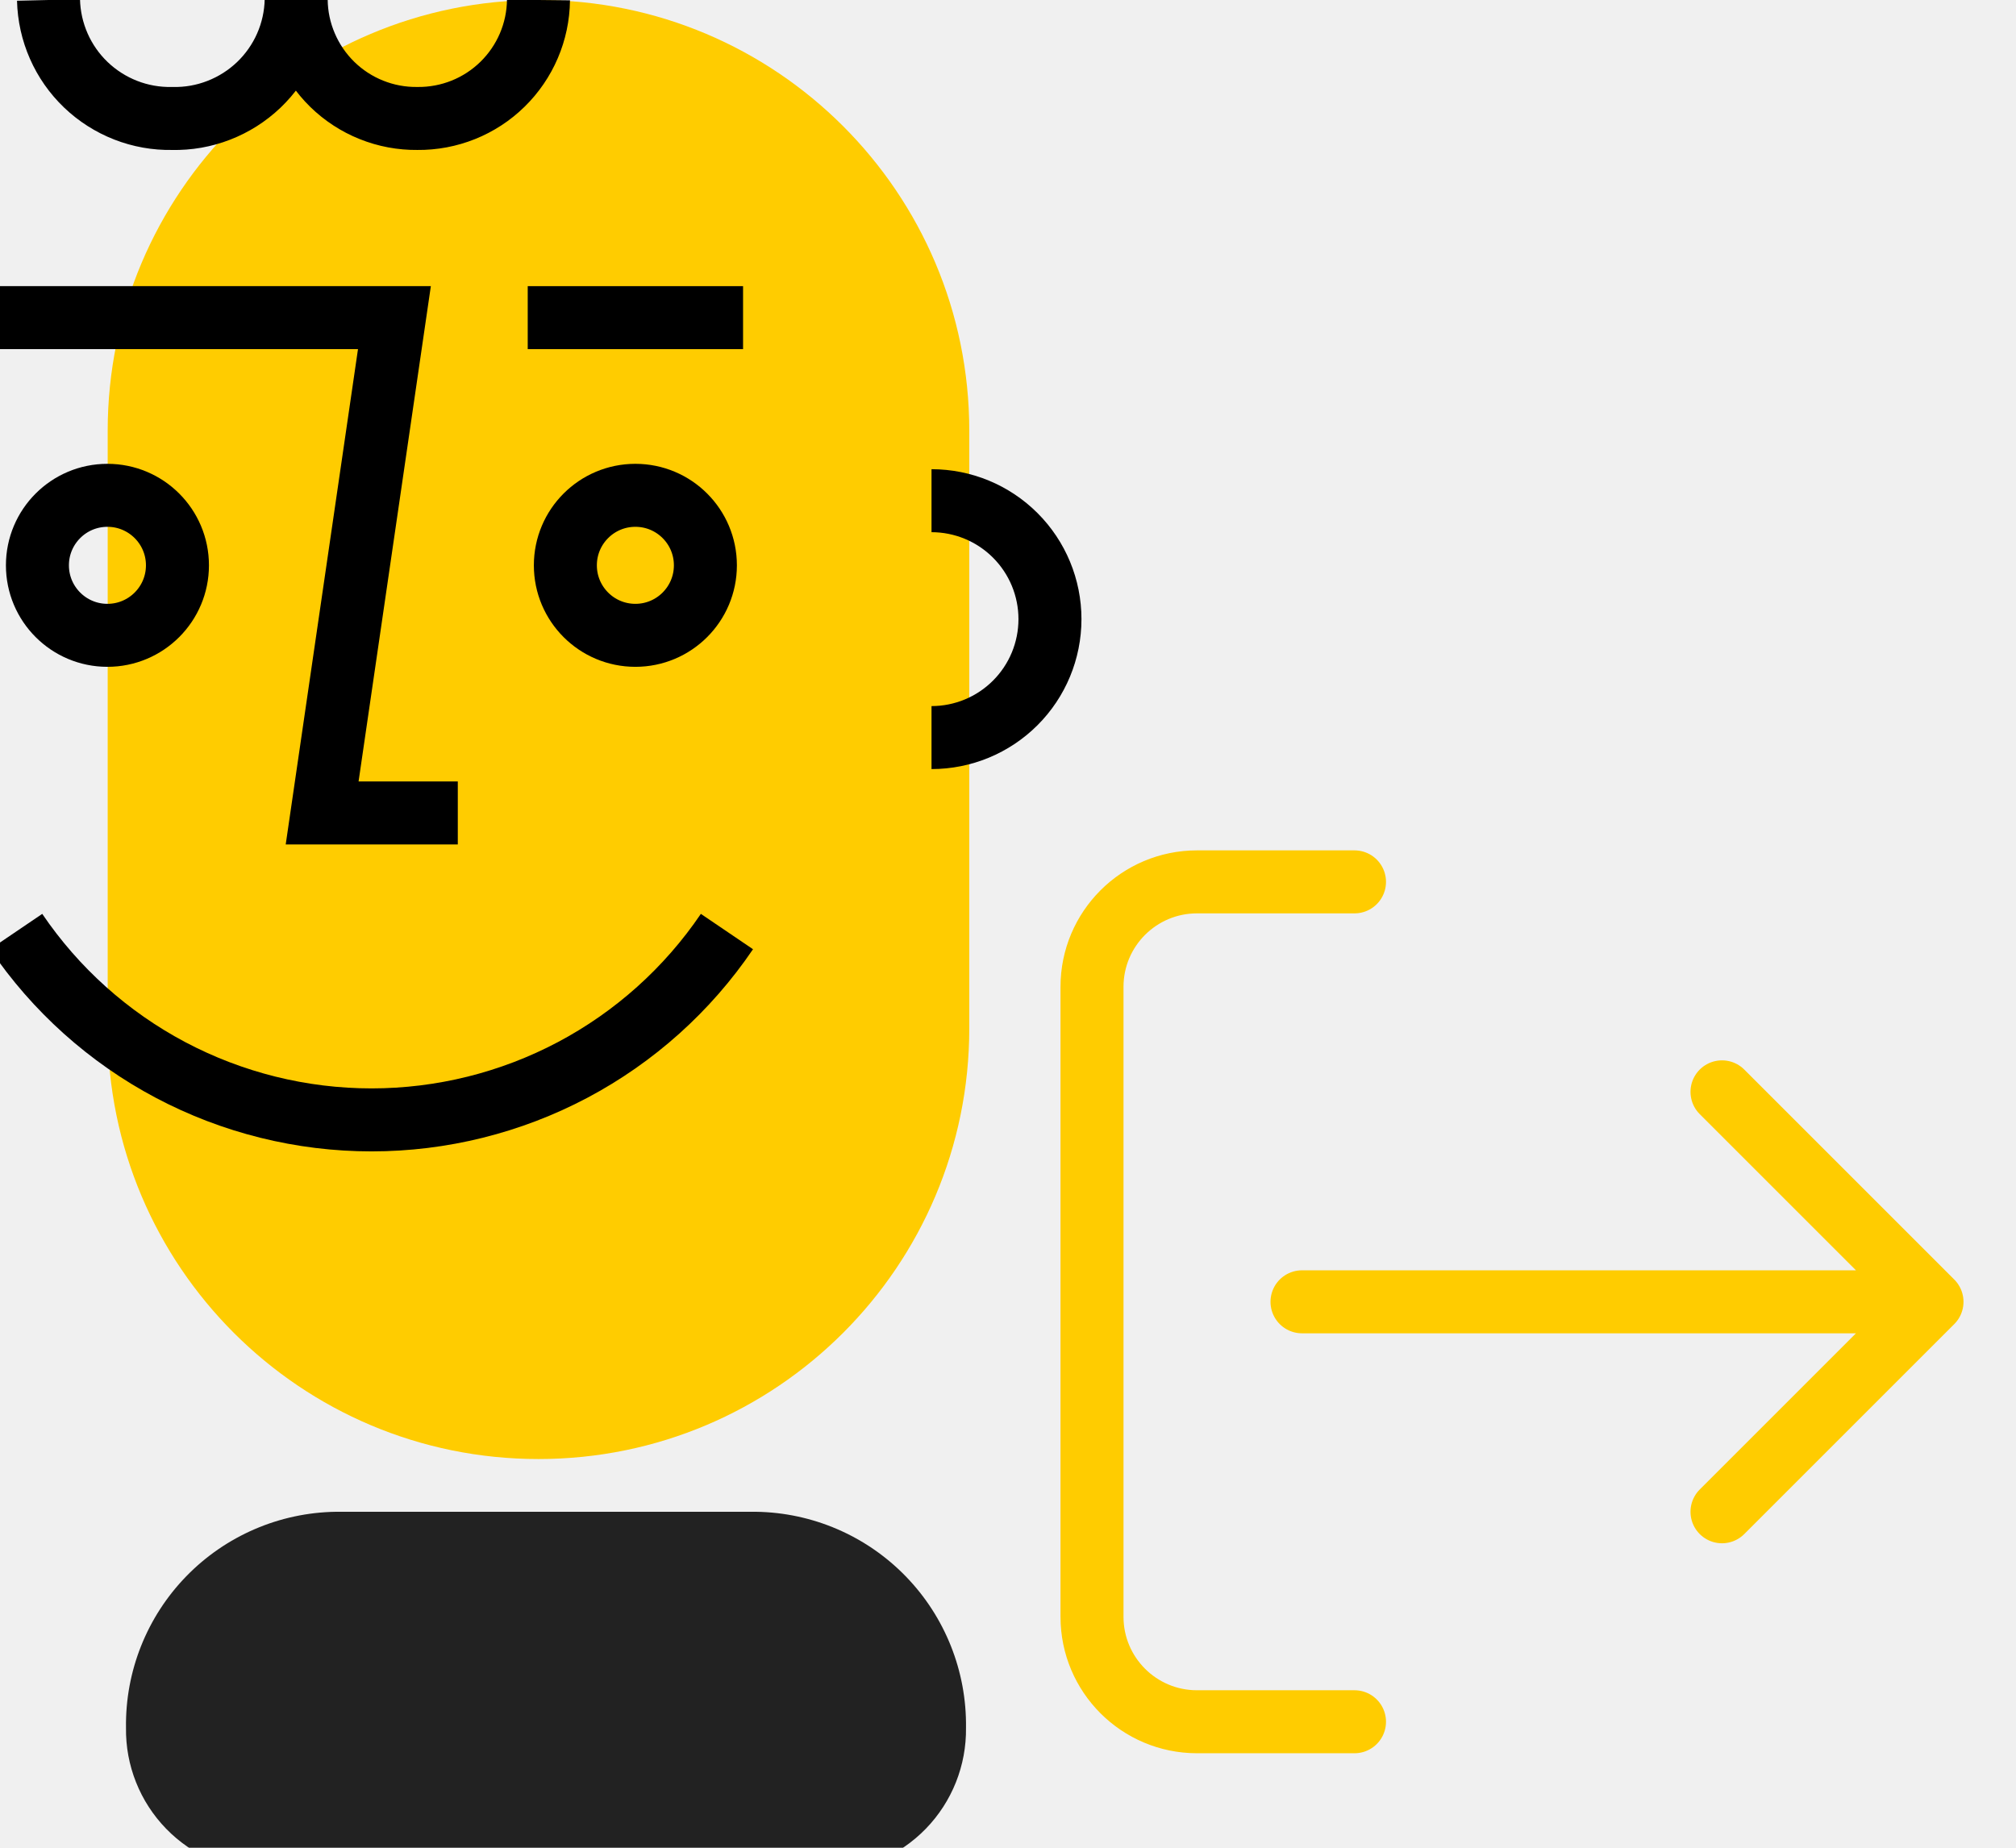
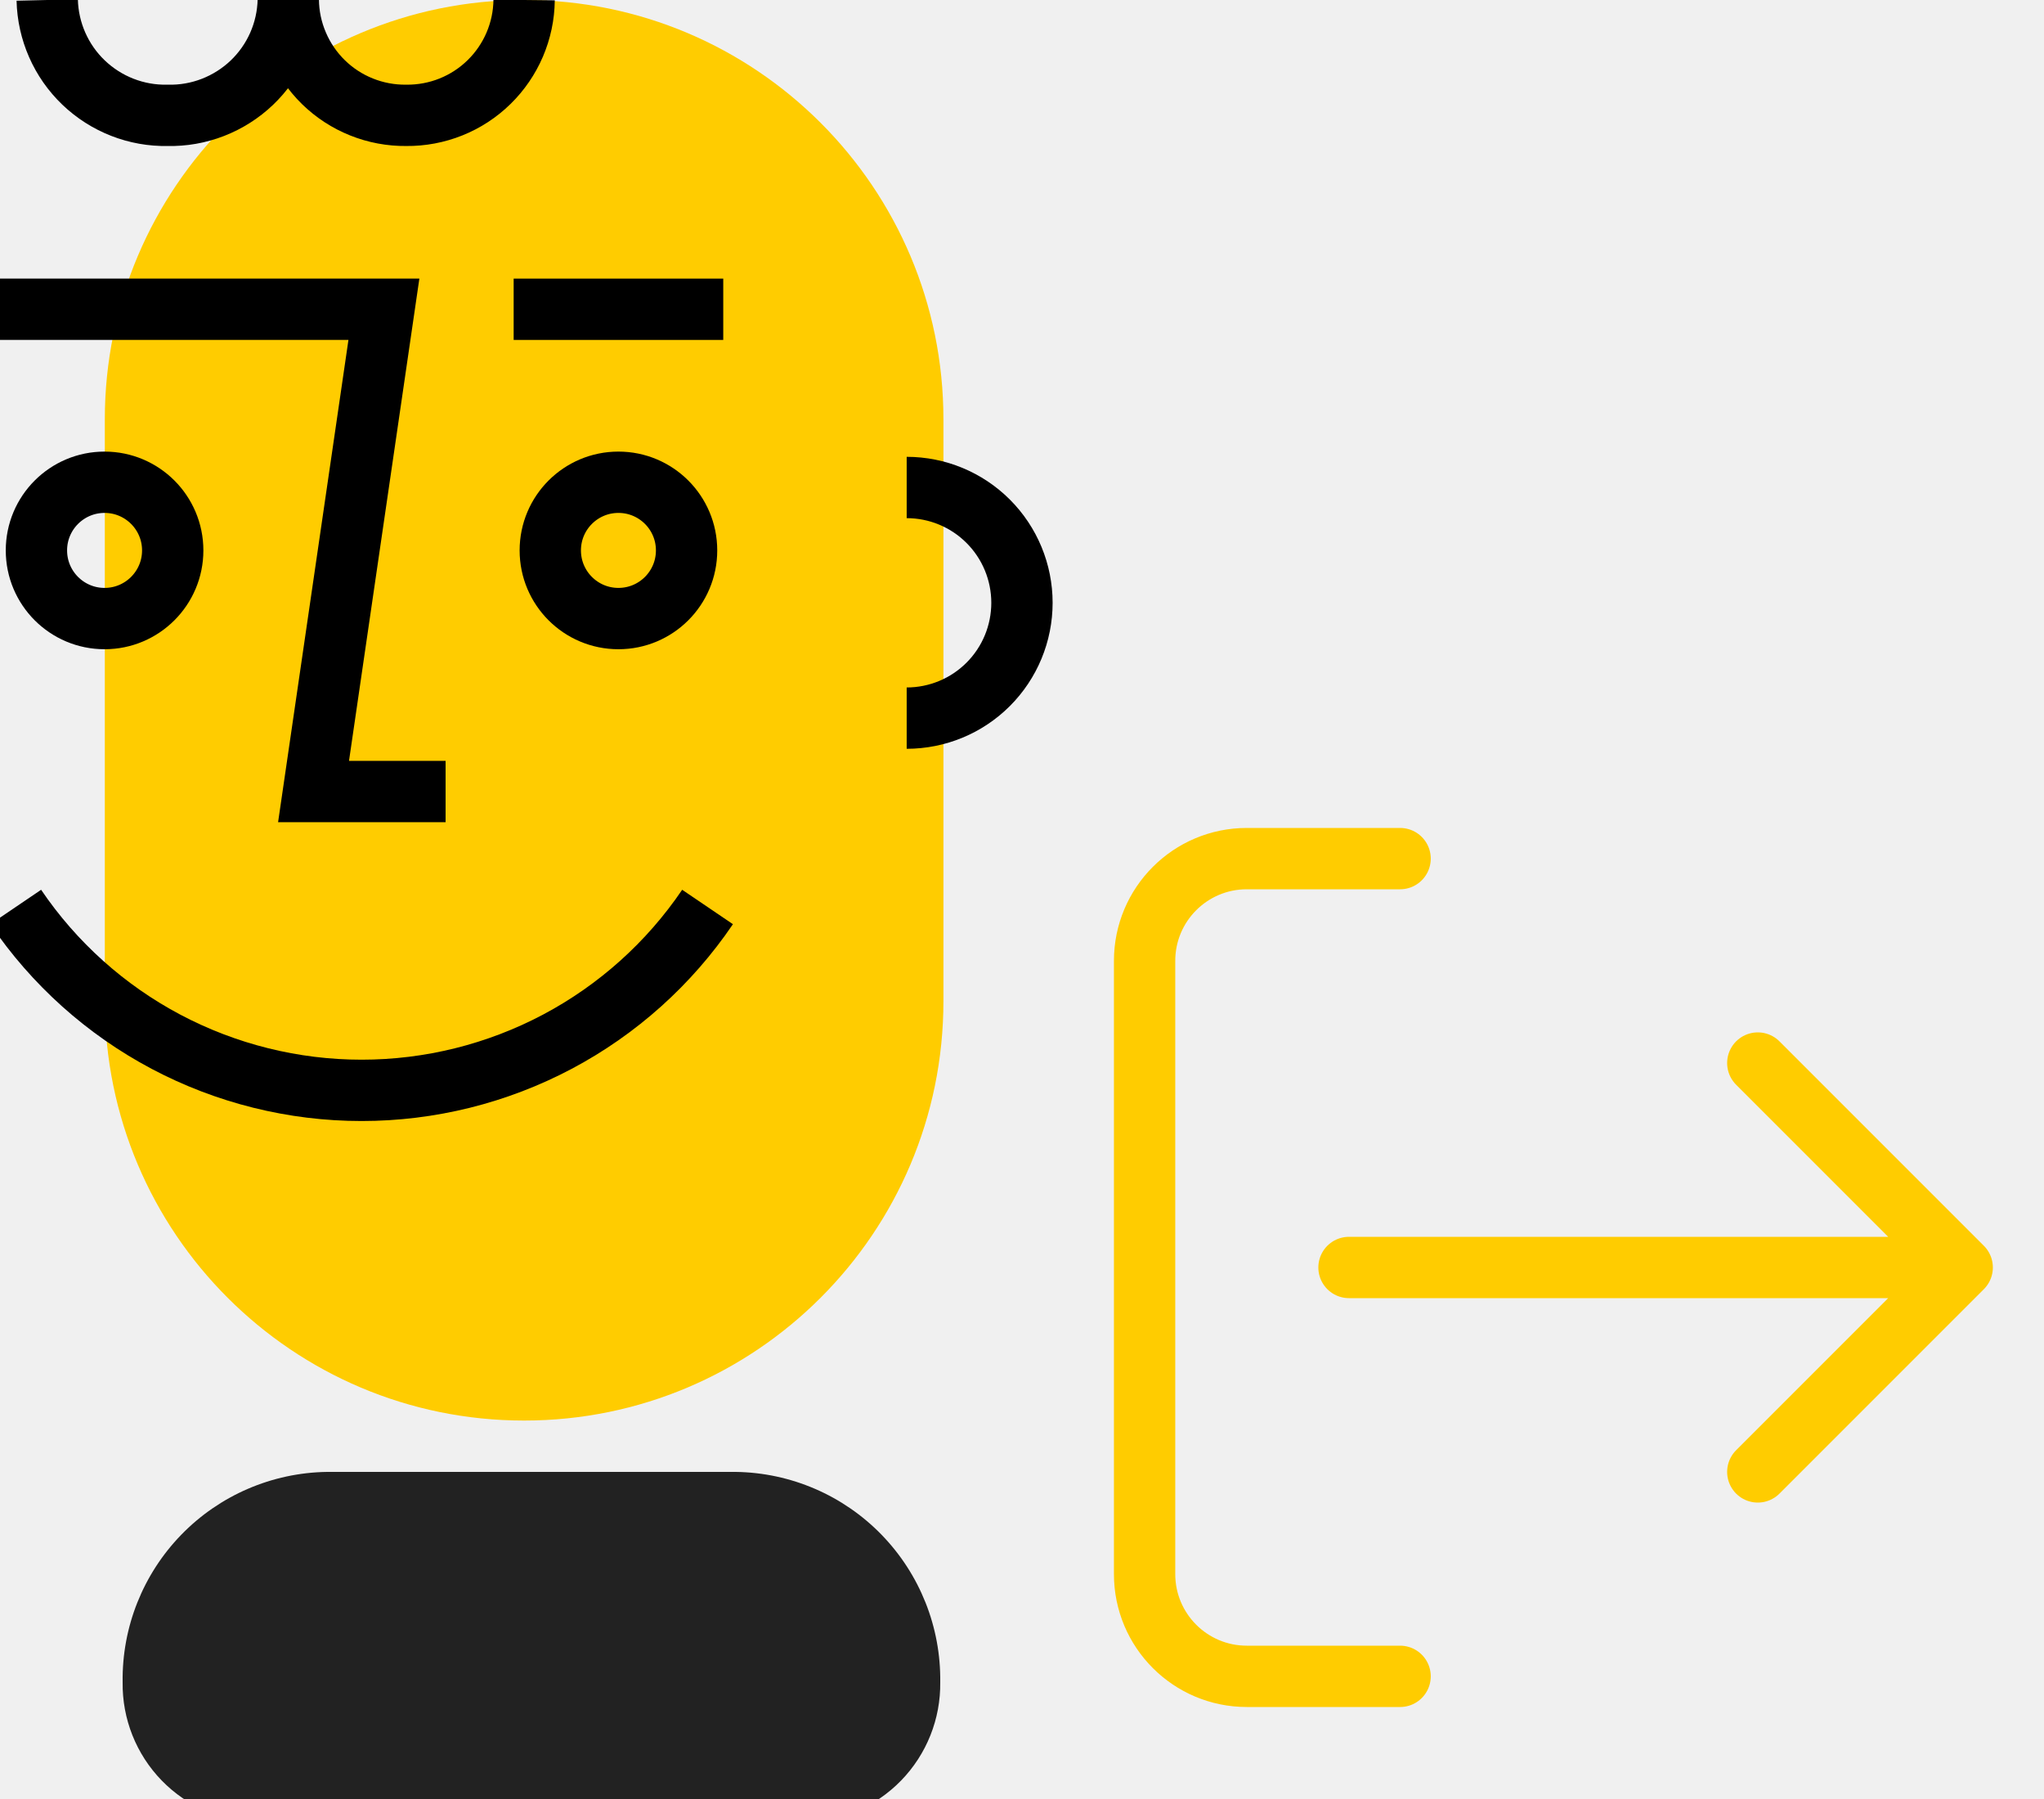
- <svg xmlns="http://www.w3.org/2000/svg" width="48" height="44" viewBox="0 0 48 44" fill="none">
+ <svg xmlns="http://www.w3.org/2000/svg" width="50" height="44" viewBox="0 0 50 44" fill="none">
  <g clip-path="url(#clip0_1114_700)">
-     <path d="M32.25 21H28.5C27.119 21 26 22.119 26 23.5V38.5C26 39.881 27.119 41 28.5 41H32.25M41 26L46 31M46 31L41 36M46 31L31 31" stroke="#FFCC00" stroke-width="1.5" stroke-linecap="round" stroke-linejoin="round" />
+     <path d="M34.249 21H30.499C29.118 21 27.999 22.119 27.999 23.5V38.5C27.999 39.881 29.118 41 30.499 41H34.249M42.999 26L47.999 31M47.999 31L42.999 36M47.999 31L32.999 31" stroke="#FFCC00" stroke-width="1.5" stroke-linecap="round" stroke-linejoin="round" />
    <path d="M12.822 0H12.82C7.156 0 2.564 4.592 2.564 10.256V24.488C2.564 30.152 7.156 34.744 12.82 34.744H12.822C18.486 34.744 23.078 30.152 23.078 24.488V10.256C23.078 4.592 18.486 0 12.822 0Z" fill="#FFCC00" />
    <path d="M0 7.564H9.391L7.67 19.359H10.9" stroke="black" stroke-width="1.5" />
    <path d="M2.558 15.129C3.478 15.129 4.225 14.383 4.225 13.462C4.225 12.541 3.478 11.795 2.558 11.795C1.637 11.795 0.891 12.541 0.891 13.462C0.891 14.383 1.637 15.129 2.558 15.129Z" stroke="black" stroke-width="1.5" />
    <path d="M15.128 15.129C16.049 15.129 16.795 14.383 16.795 13.462C16.795 12.541 16.049 11.795 15.128 11.795C14.207 11.795 13.461 12.541 13.461 13.462C13.461 14.383 14.207 15.129 15.128 15.129Z" stroke="black" stroke-width="1.5" />
    <path d="M22.179 17.564C22.927 17.564 23.644 17.267 24.173 16.738C24.702 16.209 24.999 15.492 24.999 14.743C24.999 13.995 24.702 13.278 24.173 12.749C23.644 12.22 22.927 11.923 22.179 11.923" stroke="black" stroke-width="1.5" />
    <path d="M1.155 0C1.173 0.764 1.492 1.491 2.044 2.019C2.597 2.548 3.336 2.837 4.1 2.821C4.479 2.83 4.856 2.764 5.21 2.626C5.563 2.489 5.886 2.284 6.161 2.022C6.435 1.76 6.655 1.447 6.808 1.1C6.961 0.753 7.044 0.379 7.052 0C7.056 0.375 7.134 0.745 7.282 1.089C7.429 1.434 7.643 1.746 7.91 2.008C8.178 2.27 8.495 2.477 8.843 2.616C9.191 2.756 9.563 2.825 9.937 2.821C10.694 2.829 11.423 2.537 11.963 2.008C12.504 1.479 12.813 0.757 12.821 0" stroke="black" stroke-width="1.5" />
    <path d="M12.565 7.564H17.692" stroke="black" stroke-width="1.5" />
    <path d="M17.308 22.183C16.371 23.565 15.11 24.696 13.635 25.478C12.16 26.259 10.516 26.668 8.846 26.668C7.177 26.668 5.533 26.259 4.058 25.478C2.583 24.696 1.322 23.565 0.385 22.183" stroke="black" stroke-width="1.5" />
    <path d="M18.975 10.641H11.283V10.769H18.975V10.641Z" fill="#FFCC00" />
    <path d="M8 36H18C19.345 36.019 20.627 36.572 21.564 37.536C22.502 38.501 23.018 39.798 23 41.143C23.012 42.04 22.668 42.905 22.043 43.548C21.418 44.191 20.563 44.559 19.666 44.572H6.333C5.436 44.559 4.581 44.191 3.956 43.548C3.331 42.905 2.987 42.04 3 41.143C2.981 39.798 3.497 38.501 4.435 37.536C5.372 36.572 6.655 36.019 8 36Z" fill="#222222" />
  </g>
  <defs>
    <clipPath id="clip0_1114_700">
-       <rect width="48" height="44" fill="white" />
+       <rect width="50" height="44" fill="white" />
    </clipPath>
  </defs>
</svg>
